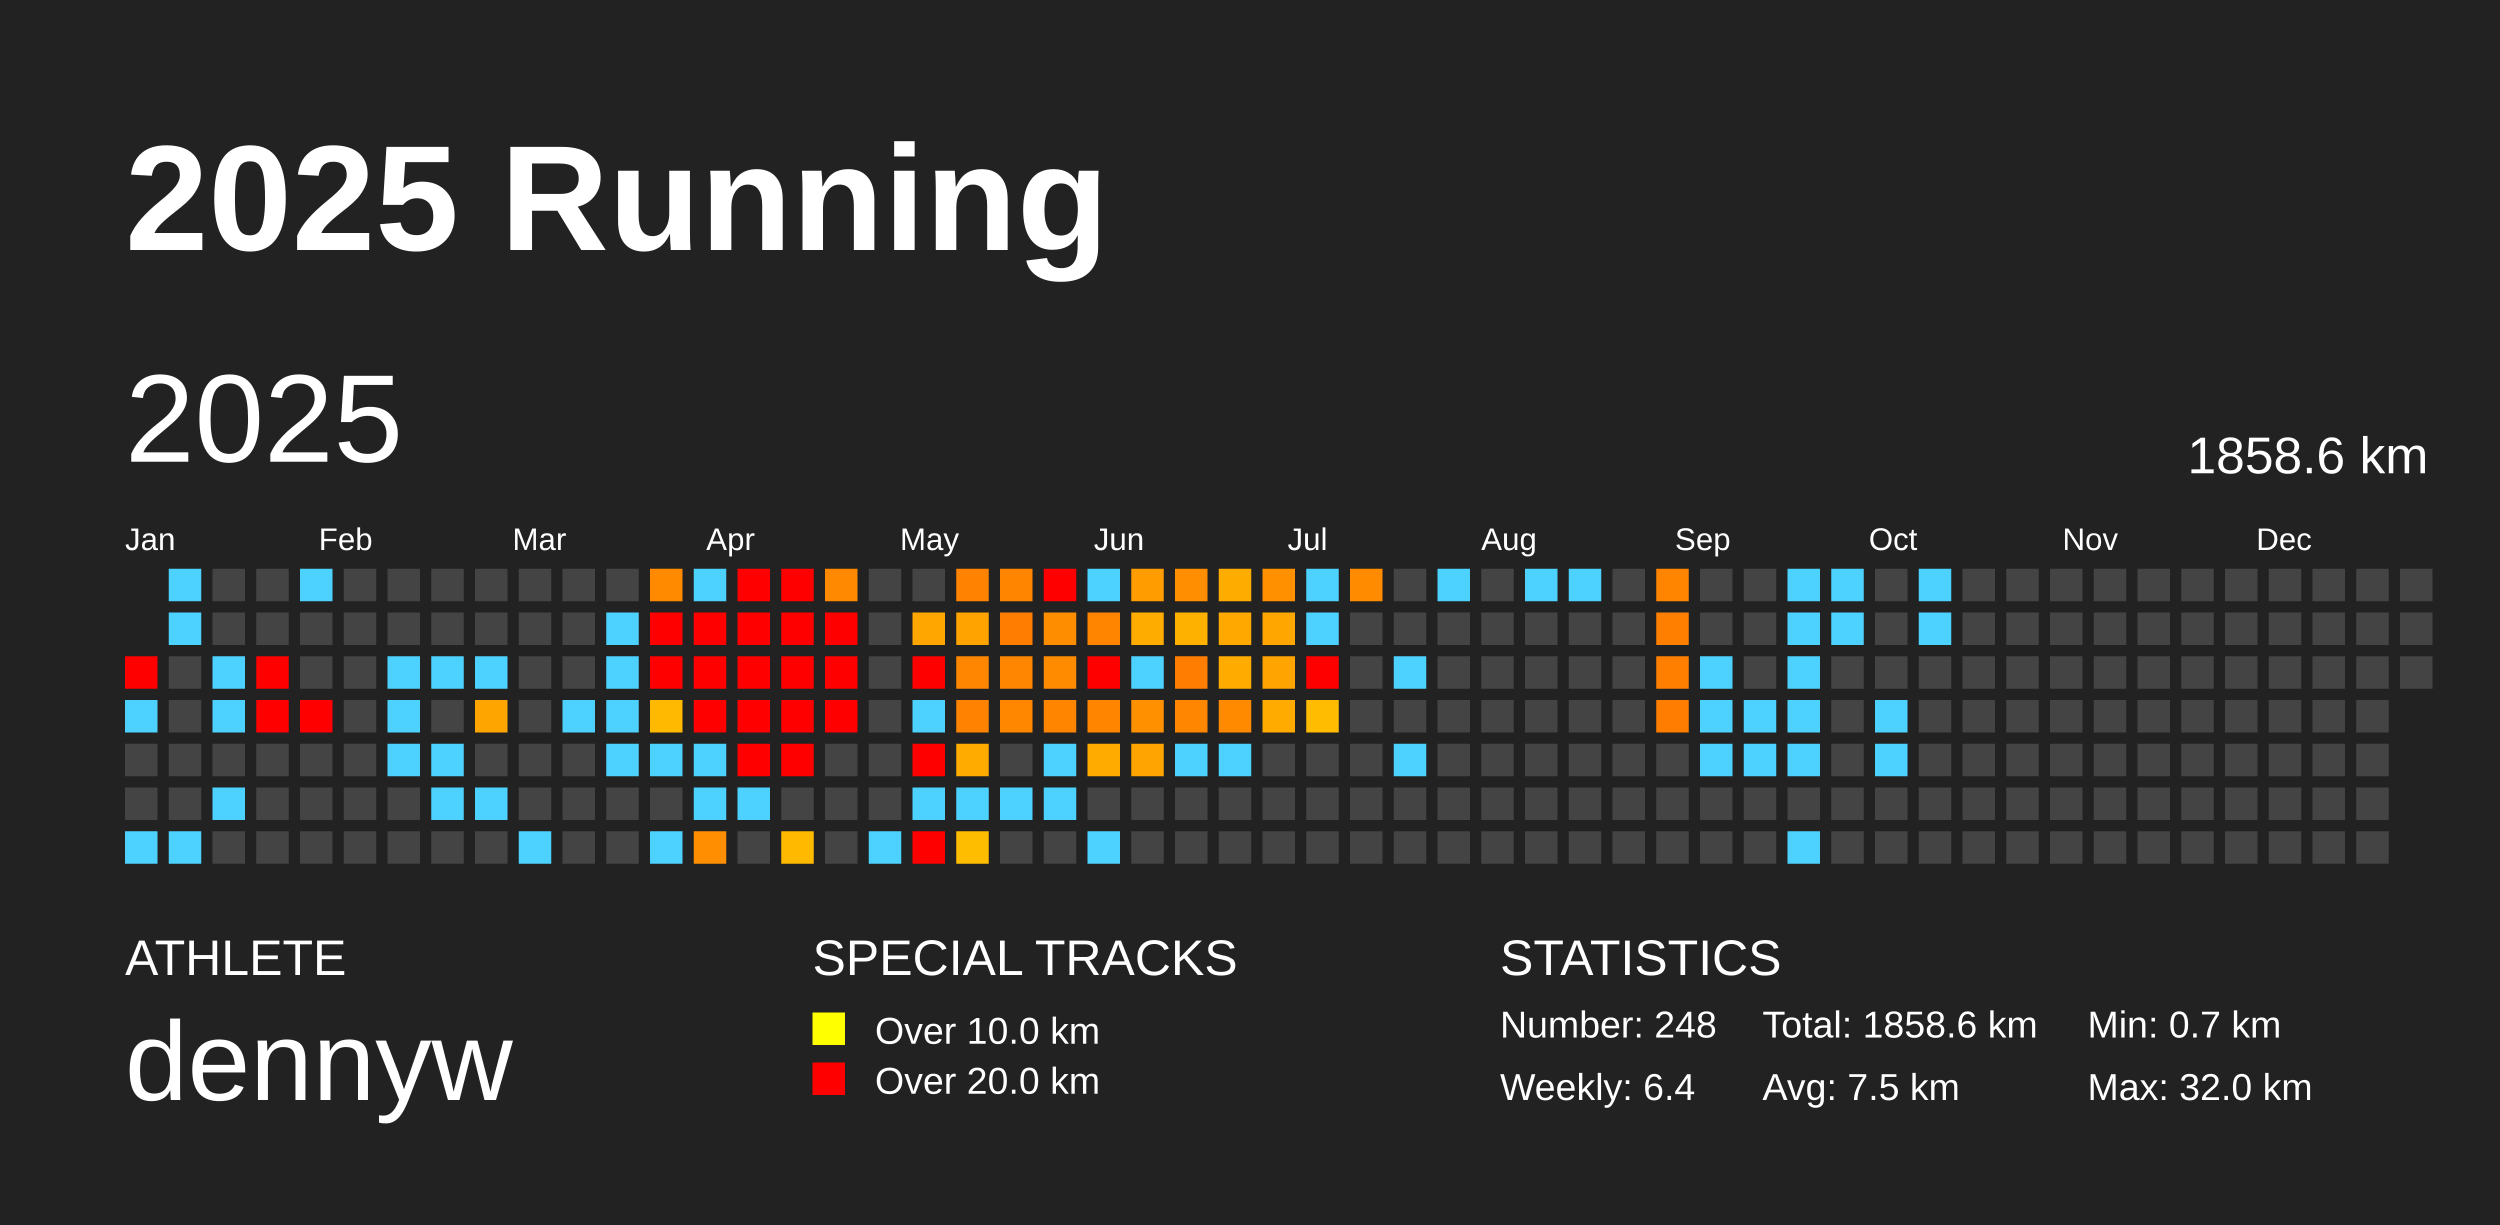
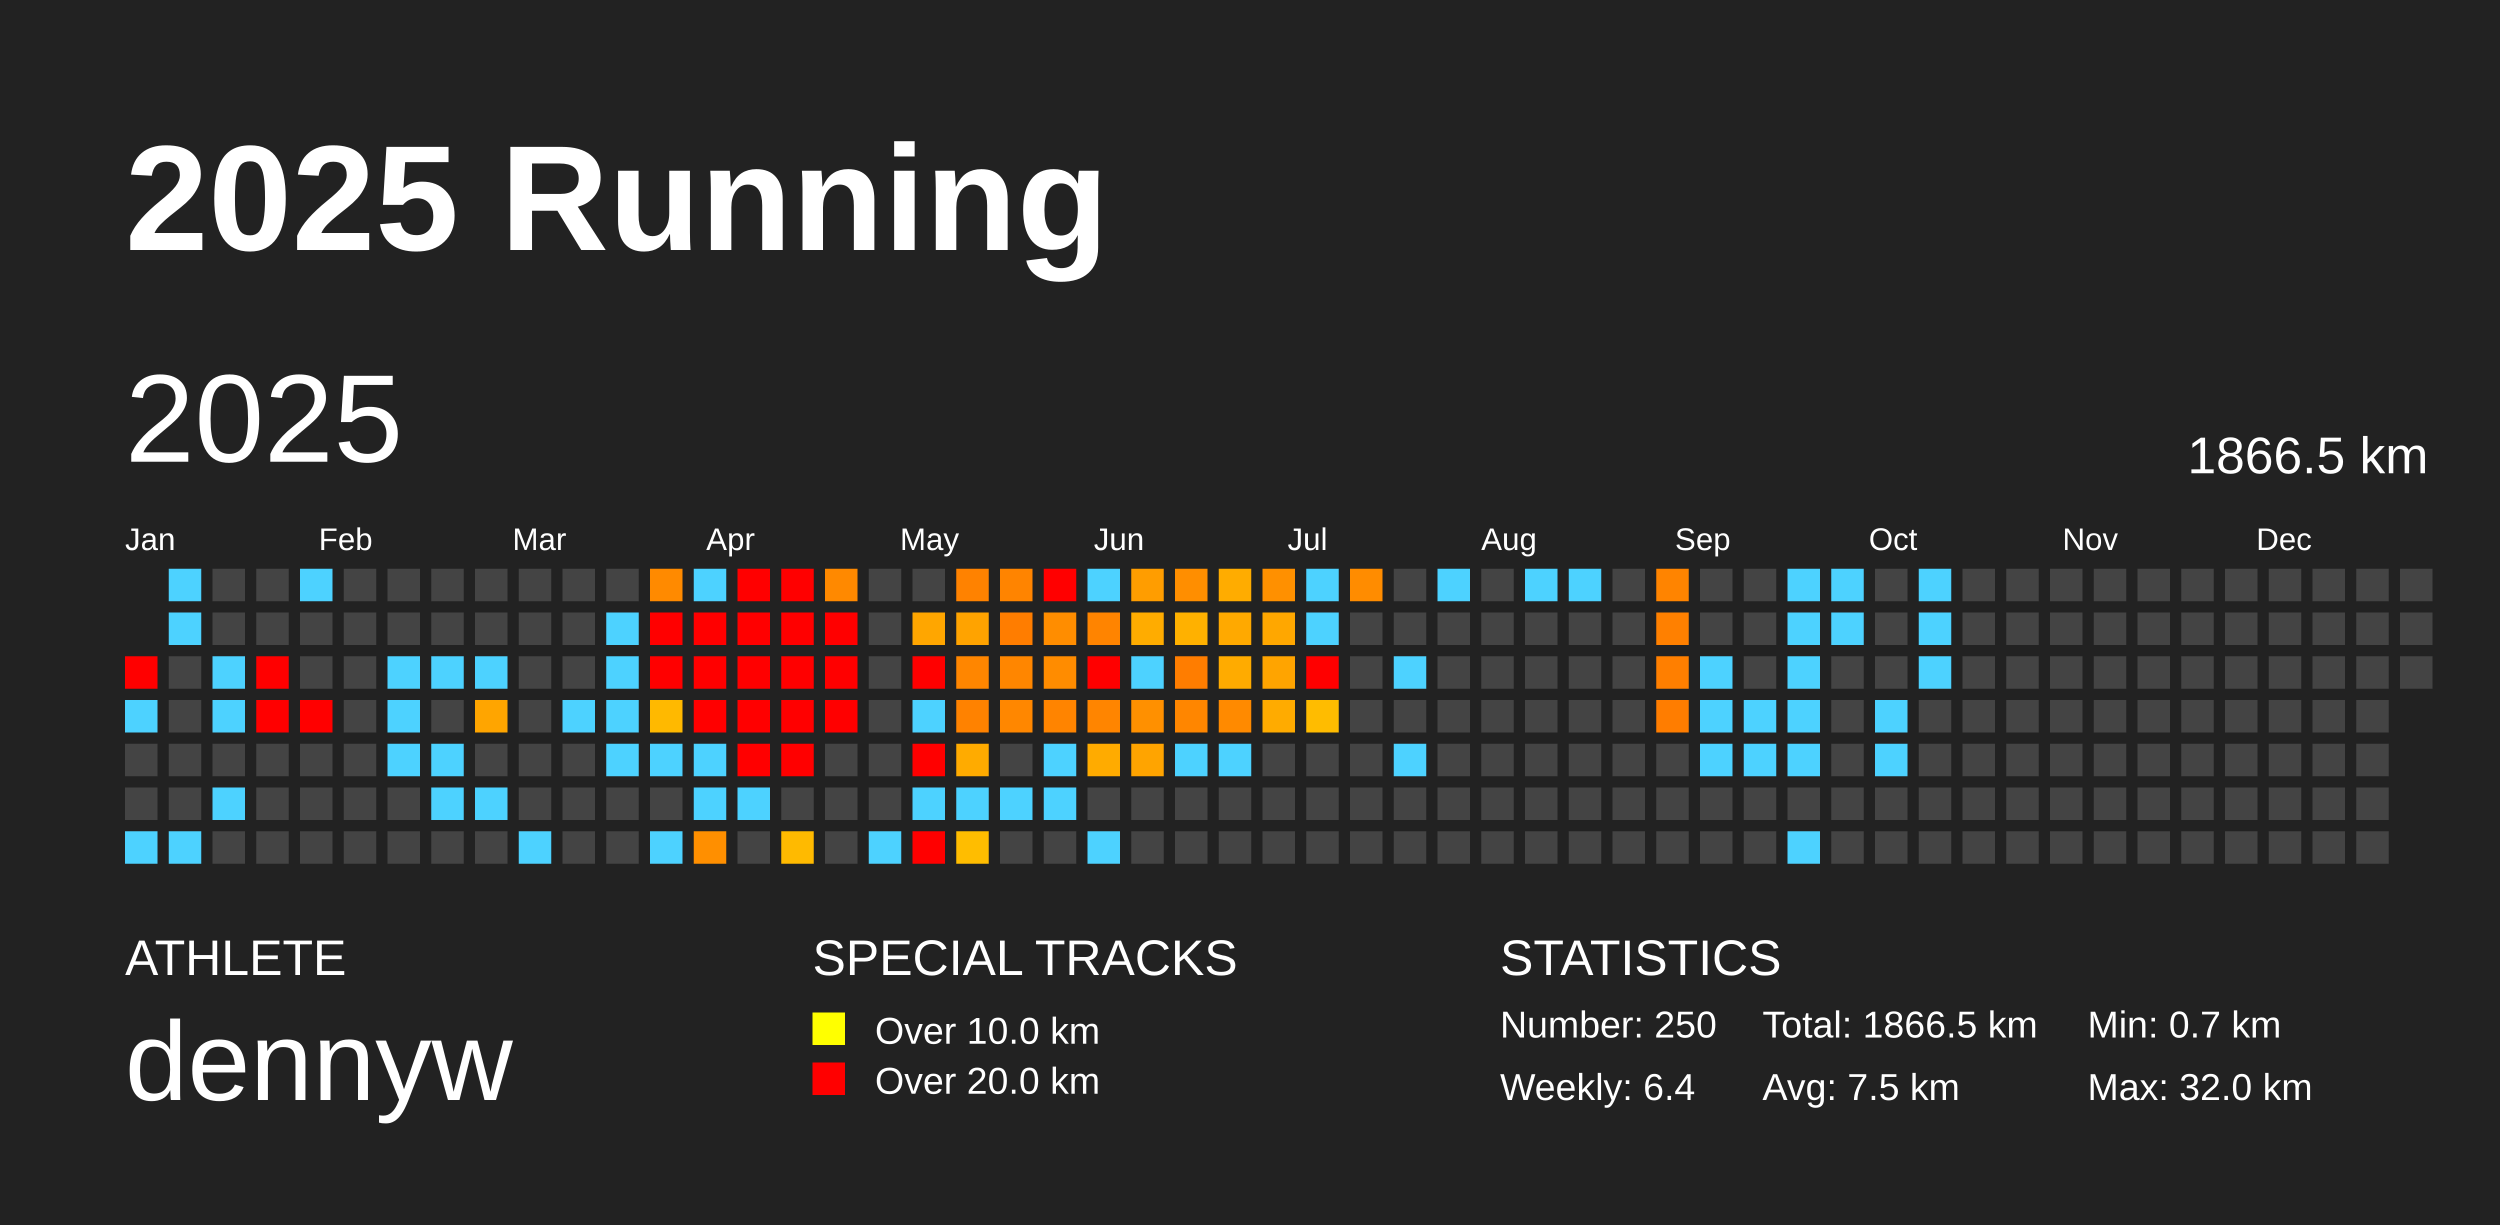
<svg xmlns="http://www.w3.org/2000/svg" baseProfile="full" height="98mm" version="1.1" viewBox="0,0,200,98" width="200mm">
  <defs />
  <rect fill="#222222" height="98" width="200" x="0" y="0" />
  <text fill="#FFFFFF" style="font-size:12px; font-family:Arial; font-weight:bold;" x="10" y="20">2025 Running</text>
  <text fill="#FFFFFF" style="font-size:4px; font-family:Arial" x="10" y="78">ATHLETE</text>
  <text fill="#FFFFFF" style="font-size:9px; font-family:Arial" x="10" y="88">dennyw</text>
  <text fill="#FFFFFF" style="font-size:4px; font-family:Arial" x="65" y="78">SPECIAL TRACKS</text>
  <rect fill="yellow" height="2.6" width="2.6" x="65" y="81" />
  <text fill="#FFFFFF" style="font-size:3px; font-family:Arial" x="70" y="83.5">Over 10.0 km</text>
  <rect fill="red" height="2.6" width="2.6" x="65" y="85" />
  <text fill="#FFFFFF" style="font-size:3px; font-family:Arial" x="70" y="87.5">Over 20.0 km</text>
  <text fill="#FFFFFF" style="font-size:4px; font-family:Arial" x="120" y="78">STATISTICS</text>
-   <text fill="#FFFFFF" style="font-size:3px; font-family:Arial" x="120" y="83">Number: 248</text>
+   <text fill="#FFFFFF" style="font-size:3px; font-family:Arial" x="120" y="83">Number: 250</text>
  <text fill="#FFFFFF" style="font-size:3px; font-family:Arial" x="120" y="88">Weekly: 6.4</text>
-   <text fill="#FFFFFF" style="font-size:3px; font-family:Arial" x="141" y="83">Total: 1858.6 km</text>
+   <text fill="#FFFFFF" style="font-size:3px; font-family:Arial" x="141" y="83">Total: 1866.5 km</text>
  <text fill="#FFFFFF" style="font-size:3px; font-family:Arial" x="141" y="88">Avg: 7.5 km</text>
  <text fill="#FFFFFF" style="font-size:3px; font-family:Arial" x="167" y="83">Min: 0.7 km</text>
  <text fill="#FFFFFF" style="font-size:3px; font-family:Arial" x="167" y="88">Max: 32.0 km</text>
  <text dominant-baseline="hanging" fill="#FFFFFF" style="font-size:10.0px; font-family:Arial;" x="10" y="30">2025</text>
-   <text dominant-baseline="hanging" fill="#FFFFFF" style="font-size:4.125px; font-family:Arial;" x="175" y="35">1858.6 km</text>
+   <text dominant-baseline="hanging" fill="#FFFFFF" style="font-size:4.125px; font-family:Arial;" x="175" y="35">1866.5 km</text>
  <text fill="#FFFFFF" style="font-size:2.5px; font-family:Arial" x="10.0" y="44">Jan</text>
  <text fill="#FFFFFF" style="font-size:2.5px; font-family:Arial" x="25.5" y="44">Feb</text>
  <text fill="#FFFFFF" style="font-size:2.5px; font-family:Arial" x="41.0" y="44">Mar</text>
  <text fill="#FFFFFF" style="font-size:2.5px; font-family:Arial" x="56.5" y="44">Apr</text>
  <text fill="#FFFFFF" style="font-size:2.5px; font-family:Arial" x="72.0" y="44">May</text>
  <text fill="#FFFFFF" style="font-size:2.5px; font-family:Arial" x="87.5" y="44">Jun</text>
  <text fill="#FFFFFF" style="font-size:2.5px; font-family:Arial" x="103.0" y="44">Jul</text>
  <text fill="#FFFFFF" style="font-size:2.5px; font-family:Arial" x="118.5" y="44">Aug</text>
  <text fill="#FFFFFF" style="font-size:2.5px; font-family:Arial" x="134.0" y="44">Sep</text>
  <text fill="#FFFFFF" style="font-size:2.5px; font-family:Arial" x="149.5" y="44">Oct</text>
  <text fill="#FFFFFF" style="font-size:2.5px; font-family:Arial" x="165.0" y="44">Nov</text>
  <text fill="#FFFFFF" style="font-size:2.5px; font-family:Arial" x="180.5" y="44">Dec</text>
  <rect fill="red" height="2.6" width="2.6" x="10.0" y="52.5" />
  <rect fill="#4dd2ff" height="2.6" width="2.6" x="10.0" y="56.0" />
  <rect fill="#444444" height="2.6" width="2.6" x="10.0" y="59.5" />
  <rect fill="#444444" height="2.6" width="2.6" x="10.0" y="63.0" />
  <rect fill="#4dd2ff" height="2.6" width="2.6" x="10.0" y="66.5" />
  <rect fill="#4dd2ff" height="2.6" width="2.6" x="13.5" y="45.5" />
  <rect fill="#4dd2ff" height="2.6" width="2.6" x="13.5" y="49.0" />
  <rect fill="#444444" height="2.6" width="2.6" x="13.5" y="52.5" />
  <rect fill="#444444" height="2.6" width="2.6" x="13.5" y="56.0" />
  <rect fill="#444444" height="2.6" width="2.6" x="13.5" y="59.5" />
  <rect fill="#444444" height="2.6" width="2.6" x="13.5" y="63.0" />
  <rect fill="#4dd2ff" height="2.6" width="2.6" x="13.5" y="66.5" />
  <rect fill="#444444" height="2.6" width="2.6" x="17.0" y="45.5" />
  <rect fill="#444444" height="2.6" width="2.6" x="17.0" y="49.0" />
  <rect fill="#4dd2ff" height="2.6" width="2.6" x="17.0" y="52.5" />
  <rect fill="#4dd2ff" height="2.6" width="2.6" x="17.0" y="56.0" />
  <rect fill="#444444" height="2.6" width="2.6" x="17.0" y="59.5" />
  <rect fill="#4dd2ff" height="2.6" width="2.6" x="17.0" y="63.0" />
  <rect fill="#444444" height="2.6" width="2.6" x="17.0" y="66.5" />
  <rect fill="#444444" height="2.6" width="2.6" x="20.5" y="45.5" />
  <rect fill="#444444" height="2.6" width="2.6" x="20.5" y="49.0" />
  <rect fill="red" height="2.6" width="2.6" x="20.5" y="52.5" />
  <rect fill="red" height="2.6" width="2.6" x="20.5" y="56.0" />
  <rect fill="#444444" height="2.6" width="2.6" x="20.5" y="59.5" />
  <rect fill="#444444" height="2.6" width="2.6" x="20.5" y="63.0" />
  <rect fill="#444444" height="2.6" width="2.6" x="20.5" y="66.5" />
  <rect fill="#4dd2ff" height="2.6" width="2.6" x="24.0" y="45.5" />
  <rect fill="#444444" height="2.6" width="2.6" x="24.0" y="49.0" />
  <rect fill="#444444" height="2.6" width="2.6" x="24.0" y="52.5" />
  <rect fill="red" height="2.6" width="2.6" x="24.0" y="56.0" />
  <rect fill="#444444" height="2.6" width="2.6" x="24.0" y="59.5" />
  <rect fill="#444444" height="2.6" width="2.6" x="24.0" y="63.0" />
  <rect fill="#444444" height="2.6" width="2.6" x="24.0" y="66.5" />
  <rect fill="#444444" height="2.6" width="2.6" x="27.5" y="45.5" />
  <rect fill="#444444" height="2.6" width="2.6" x="27.5" y="49.0" />
  <rect fill="#444444" height="2.6" width="2.6" x="27.5" y="52.5" />
  <rect fill="#444444" height="2.6" width="2.6" x="27.5" y="56.0" />
  <rect fill="#444444" height="2.6" width="2.6" x="27.5" y="59.5" />
  <rect fill="#444444" height="2.6" width="2.6" x="27.5" y="63.0" />
  <rect fill="#444444" height="2.6" width="2.6" x="27.5" y="66.5" />
  <rect fill="#444444" height="2.6" width="2.6" x="31.0" y="45.5" />
  <rect fill="#444444" height="2.6" width="2.6" x="31.0" y="49.0" />
  <rect fill="#4dd2ff" height="2.6" width="2.6" x="31.0" y="52.5" />
  <rect fill="#4dd2ff" height="2.6" width="2.6" x="31.0" y="56.0" />
  <rect fill="#4dd2ff" height="2.6" width="2.6" x="31.0" y="59.5" />
  <rect fill="#444444" height="2.6" width="2.6" x="31.0" y="63.0" />
  <rect fill="#444444" height="2.6" width="2.6" x="31.0" y="66.5" />
  <rect fill="#444444" height="2.6" width="2.6" x="34.5" y="45.5" />
  <rect fill="#444444" height="2.6" width="2.6" x="34.5" y="49.0" />
  <rect fill="#4dd2ff" height="2.6" width="2.6" x="34.5" y="52.5" />
  <rect fill="#444444" height="2.6" width="2.6" x="34.5" y="56.0" />
  <rect fill="#4dd2ff" height="2.6" width="2.6" x="34.5" y="59.5" />
  <rect fill="#4dd2ff" height="2.6" width="2.6" x="34.5" y="63.0" />
  <rect fill="#444444" height="2.6" width="2.6" x="34.5" y="66.5" />
  <rect fill="#444444" height="2.6" width="2.6" x="38.0" y="45.5" />
  <rect fill="#444444" height="2.6" width="2.6" x="38.0" y="49.0" />
  <rect fill="#4dd2ff" height="2.6" width="2.6" x="38.0" y="52.5" />
  <rect fill="#ffa500" height="2.6" width="2.6" x="38.0" y="56.0" />
  <rect fill="#444444" height="2.6" width="2.6" x="38.0" y="59.5" />
  <rect fill="#4dd2ff" height="2.6" width="2.6" x="38.0" y="63.0" />
  <rect fill="#444444" height="2.6" width="2.6" x="38.0" y="66.5" />
  <rect fill="#444444" height="2.6" width="2.6" x="41.5" y="45.5" />
  <rect fill="#444444" height="2.6" width="2.6" x="41.5" y="49.0" />
  <rect fill="#444444" height="2.6" width="2.6" x="41.5" y="52.5" />
  <rect fill="#444444" height="2.6" width="2.6" x="41.5" y="56.0" />
  <rect fill="#444444" height="2.6" width="2.6" x="41.5" y="59.5" />
  <rect fill="#444444" height="2.6" width="2.6" x="41.5" y="63.0" />
  <rect fill="#4dd2ff" height="2.6" width="2.6" x="41.5" y="66.5" />
  <rect fill="#444444" height="2.6" width="2.6" x="45.0" y="45.5" />
  <rect fill="#444444" height="2.6" width="2.6" x="45.0" y="49.0" />
  <rect fill="#444444" height="2.6" width="2.6" x="45.0" y="52.5" />
  <rect fill="#4dd2ff" height="2.6" width="2.6" x="45.0" y="56.0" />
  <rect fill="#444444" height="2.6" width="2.6" x="45.0" y="59.5" />
  <rect fill="#444444" height="2.6" width="2.6" x="45.0" y="63.0" />
  <rect fill="#444444" height="2.6" width="2.6" x="45.0" y="66.5" />
  <rect fill="#444444" height="2.6" width="2.6" x="48.5" y="45.5" />
  <rect fill="#4dd2ff" height="2.6" width="2.6" x="48.5" y="49.0" />
  <rect fill="#4dd2ff" height="2.6" width="2.6" x="48.5" y="52.5" />
  <rect fill="#4dd2ff" height="2.6" width="2.6" x="48.5" y="56.0" />
  <rect fill="#4dd2ff" height="2.6" width="2.6" x="48.5" y="59.5" />
  <rect fill="#444444" height="2.6" width="2.6" x="48.5" y="63.0" />
  <rect fill="#444444" height="2.6" width="2.6" x="48.5" y="66.5" />
  <rect fill="#ff8a00" height="2.6" width="2.6" x="52.0" y="45.5" />
  <rect fill="red" height="2.6" width="2.6" x="52.0" y="49.0" />
  <rect fill="red" height="2.6" width="2.6" x="52.0" y="52.5" />
  <rect fill="#ffb900" height="2.6" width="2.6" x="52.0" y="56.0" />
  <rect fill="#4dd2ff" height="2.6" width="2.6" x="52.0" y="59.5" />
  <rect fill="#444444" height="2.6" width="2.6" x="52.0" y="63.0" />
  <rect fill="#4dd2ff" height="2.6" width="2.6" x="52.0" y="66.5" />
  <rect fill="#4dd2ff" height="2.6" width="2.6" x="55.5" y="45.5" />
  <rect fill="red" height="2.6" width="2.6" x="55.5" y="49.0" />
  <rect fill="red" height="2.6" width="2.6" x="55.5" y="52.5" />
  <rect fill="red" height="2.6" width="2.6" x="55.5" y="56.0" />
  <rect fill="#4dd2ff" height="2.6" width="2.6" x="55.5" y="59.5" />
  <rect fill="#4dd2ff" height="2.6" width="2.6" x="55.5" y="63.0" />
  <rect fill="#ff8f00" height="2.6" width="2.6" x="55.5" y="66.5" />
  <rect fill="red" height="2.6" width="2.6" x="59.0" y="45.5" />
  <rect fill="red" height="2.6" width="2.6" x="59.0" y="49.0" />
  <rect fill="red" height="2.6" width="2.6" x="59.0" y="52.5" />
  <rect fill="red" height="2.6" width="2.6" x="59.0" y="56.0" />
  <rect fill="red" height="2.6" width="2.6" x="59.0" y="59.5" />
  <rect fill="#4dd2ff" height="2.6" width="2.6" x="59.0" y="63.0" />
  <rect fill="#444444" height="2.6" width="2.6" x="59.0" y="66.5" />
  <rect fill="red" height="2.6" width="2.6" x="62.5" y="45.5" />
  <rect fill="red" height="2.6" width="2.6" x="62.5" y="49.0" />
  <rect fill="red" height="2.6" width="2.6" x="62.5" y="52.5" />
  <rect fill="red" height="2.6" width="2.6" x="62.5" y="56.0" />
  <rect fill="red" height="2.6" width="2.6" x="62.5" y="59.5" />
  <rect fill="#444444" height="2.6" width="2.6" x="62.5" y="63.0" />
  <rect fill="#ffba00" height="2.6" width="2.6" x="62.5" y="66.5" />
  <rect fill="#ff8900" height="2.6" width="2.6" x="66.0" y="45.5" />
  <rect fill="red" height="2.6" width="2.6" x="66.0" y="49.0" />
  <rect fill="red" height="2.6" width="2.6" x="66.0" y="52.5" />
  <rect fill="red" height="2.6" width="2.6" x="66.0" y="56.0" />
  <rect fill="#444444" height="2.6" width="2.6" x="66.0" y="59.5" />
  <rect fill="#444444" height="2.6" width="2.6" x="66.0" y="63.0" />
  <rect fill="#444444" height="2.6" width="2.6" x="66.0" y="66.5" />
  <rect fill="#444444" height="2.6" width="2.6" x="69.5" y="45.5" />
  <rect fill="#444444" height="2.6" width="2.6" x="69.5" y="49.0" />
  <rect fill="#444444" height="2.6" width="2.6" x="69.5" y="52.5" />
  <rect fill="#444444" height="2.6" width="2.6" x="69.5" y="56.0" />
  <rect fill="#444444" height="2.6" width="2.6" x="69.5" y="59.5" />
  <rect fill="#444444" height="2.6" width="2.6" x="69.5" y="63.0" />
  <rect fill="#4dd2ff" height="2.6" width="2.6" x="69.5" y="66.5" />
  <rect fill="#444444" height="2.6" width="2.6" x="73.0" y="45.5" />
  <rect fill="#ffa600" height="2.6" width="2.6" x="73.0" y="49.0" />
  <rect fill="red" height="2.6" width="2.6" x="73.0" y="52.5" />
  <rect fill="#4dd2ff" height="2.6" width="2.6" x="73.0" y="56.0" />
  <rect fill="red" height="2.6" width="2.6" x="73.0" y="59.5" />
  <rect fill="#4dd2ff" height="2.6" width="2.6" x="73.0" y="63.0" />
  <rect fill="red" height="2.6" width="2.6" x="73.0" y="66.5" />
  <rect fill="#ff8200" height="2.6" width="2.6" x="76.5" y="45.5" />
  <rect fill="#ffa300" height="2.6" width="2.6" x="76.5" y="49.0" />
  <rect fill="#ff8600" height="2.6" width="2.6" x="76.5" y="52.5" />
  <rect fill="#ff8200" height="2.6" width="2.6" x="76.5" y="56.0" />
  <rect fill="#ffab00" height="2.6" width="2.6" x="76.5" y="59.5" />
  <rect fill="#4dd2ff" height="2.6" width="2.6" x="76.5" y="63.0" />
  <rect fill="#ffbd00" height="2.6" width="2.6" x="76.5" y="66.5" />
  <rect fill="#ff8400" height="2.6" width="2.6" x="80.0" y="45.5" />
  <rect fill="#ff7d00" height="2.6" width="2.6" x="80.0" y="49.0" />
  <rect fill="#ff8600" height="2.6" width="2.6" x="80.0" y="52.5" />
  <rect fill="#ff8700" height="2.6" width="2.6" x="80.0" y="56.0" />
  <rect fill="#444444" height="2.6" width="2.6" x="80.0" y="59.5" />
  <rect fill="#4dd2ff" height="2.6" width="2.6" x="80.0" y="63.0" />
  <rect fill="#444444" height="2.6" width="2.6" x="80.0" y="66.5" />
  <rect fill="red" height="2.6" width="2.6" x="83.5" y="45.5" />
  <rect fill="#ff8d00" height="2.6" width="2.6" x="83.5" y="49.0" />
  <rect fill="#ff8c00" height="2.6" width="2.6" x="83.5" y="52.5" />
  <rect fill="#ff8400" height="2.6" width="2.6" x="83.5" y="56.0" />
  <rect fill="#4dd2ff" height="2.6" width="2.6" x="83.5" y="59.5" />
  <rect fill="#4dd2ff" height="2.6" width="2.6" x="83.5" y="63.0" />
  <rect fill="#444444" height="2.6" width="2.6" x="83.5" y="66.5" />
  <rect fill="#4dd2ff" height="2.6" width="2.6" x="87.0" y="45.5" />
  <rect fill="#ff8400" height="2.6" width="2.6" x="87.0" y="49.0" />
  <rect fill="red" height="2.6" width="2.6" x="87.0" y="52.5" />
  <rect fill="#ff8500" height="2.6" width="2.6" x="87.0" y="56.0" />
  <rect fill="#ffab00" height="2.6" width="2.6" x="87.0" y="59.5" />
  <rect fill="#444444" height="2.6" width="2.6" x="87.0" y="63.0" />
  <rect fill="#4dd2ff" height="2.6" width="2.6" x="87.0" y="66.5" />
  <rect fill="#ff9d00" height="2.6" width="2.6" x="90.5" y="45.5" />
  <rect fill="#ffac00" height="2.6" width="2.6" x="90.5" y="49.0" />
  <rect fill="#4dd2ff" height="2.6" width="2.6" x="90.5" y="52.5" />
  <rect fill="#ff9000" height="2.6" width="2.6" x="90.5" y="56.0" />
  <rect fill="#ffa400" height="2.6" width="2.6" x="90.5" y="59.5" />
  <rect fill="#444444" height="2.6" width="2.6" x="90.5" y="63.0" />
  <rect fill="#444444" height="2.6" width="2.6" x="90.5" y="66.5" />
  <rect fill="#ff8e00" height="2.6" width="2.6" x="94.0" y="45.5" />
  <rect fill="#ffb100" height="2.6" width="2.6" x="94.0" y="49.0" />
  <rect fill="#ff7d00" height="2.6" width="2.6" x="94.0" y="52.5" />
  <rect fill="#ff8600" height="2.6" width="2.6" x="94.0" y="56.0" />
  <rect fill="#4dd2ff" height="2.6" width="2.6" x="94.0" y="59.5" />
  <rect fill="#444444" height="2.6" width="2.6" x="94.0" y="63.0" />
  <rect fill="#444444" height="2.6" width="2.6" x="94.0" y="66.5" />
  <rect fill="#ffac00" height="2.6" width="2.6" x="97.5" y="45.5" />
  <rect fill="#ffa900" height="2.6" width="2.6" x="97.5" y="49.0" />
  <rect fill="#ffab00" height="2.6" width="2.6" x="97.5" y="52.5" />
  <rect fill="#ff8a00" height="2.6" width="2.6" x="97.5" y="56.0" />
  <rect fill="#4dd2ff" height="2.6" width="2.6" x="97.5" y="59.5" />
  <rect fill="#444444" height="2.6" width="2.6" x="97.5" y="63.0" />
  <rect fill="#444444" height="2.6" width="2.6" x="97.5" y="66.5" />
  <rect fill="#ff9000" height="2.6" width="2.6" x="101.0" y="45.5" />
  <rect fill="#ffa700" height="2.6" width="2.6" x="101.0" y="49.0" />
  <rect fill="#ffa400" height="2.6" width="2.6" x="101.0" y="52.5" />
  <rect fill="#ffab00" height="2.6" width="2.6" x="101.0" y="56.0" />
  <rect fill="#444444" height="2.6" width="2.6" x="101.0" y="59.5" />
  <rect fill="#444444" height="2.6" width="2.6" x="101.0" y="63.0" />
  <rect fill="#444444" height="2.6" width="2.6" x="101.0" y="66.5" />
  <rect fill="#4dd2ff" height="2.6" width="2.6" x="104.5" y="45.5" />
  <rect fill="#4dd2ff" height="2.6" width="2.6" x="104.5" y="49.0" />
  <rect fill="red" height="2.6" width="2.6" x="104.5" y="52.5" />
  <rect fill="#ffbc00" height="2.6" width="2.6" x="104.5" y="56.0" />
  <rect fill="#444444" height="2.6" width="2.6" x="104.5" y="59.5" />
  <rect fill="#444444" height="2.6" width="2.6" x="104.5" y="63.0" />
  <rect fill="#444444" height="2.6" width="2.6" x="104.5" y="66.5" />
  <rect fill="#ff8c00" height="2.6" width="2.6" x="108.0" y="45.5" />
  <rect fill="#444444" height="2.6" width="2.6" x="108.0" y="49.0" />
  <rect fill="#444444" height="2.6" width="2.6" x="108.0" y="52.5" />
  <rect fill="#444444" height="2.6" width="2.6" x="108.0" y="56.0" />
  <rect fill="#444444" height="2.6" width="2.6" x="108.0" y="59.5" />
  <rect fill="#444444" height="2.6" width="2.6" x="108.0" y="63.0" />
  <rect fill="#444444" height="2.6" width="2.6" x="108.0" y="66.5" />
  <rect fill="#444444" height="2.6" width="2.6" x="111.5" y="45.5" />
  <rect fill="#444444" height="2.6" width="2.6" x="111.5" y="49.0" />
  <rect fill="#4dd2ff" height="2.6" width="2.6" x="111.5" y="52.5" />
  <rect fill="#444444" height="2.6" width="2.6" x="111.5" y="56.0" />
  <rect fill="#4dd2ff" height="2.6" width="2.6" x="111.5" y="59.5" />
  <rect fill="#444444" height="2.6" width="2.6" x="111.5" y="63.0" />
  <rect fill="#444444" height="2.6" width="2.6" x="111.5" y="66.5" />
  <rect fill="#4dd2ff" height="2.6" width="2.6" x="115.0" y="45.5" />
  <rect fill="#444444" height="2.6" width="2.6" x="115.0" y="49.0" />
  <rect fill="#444444" height="2.6" width="2.6" x="115.0" y="52.5" />
  <rect fill="#444444" height="2.6" width="2.6" x="115.0" y="56.0" />
  <rect fill="#444444" height="2.6" width="2.6" x="115.0" y="59.5" />
  <rect fill="#444444" height="2.6" width="2.6" x="115.0" y="63.0" />
  <rect fill="#444444" height="2.6" width="2.6" x="115.0" y="66.5" />
  <rect fill="#444444" height="2.6" width="2.6" x="118.5" y="45.5" />
  <rect fill="#444444" height="2.6" width="2.6" x="118.5" y="49.0" />
  <rect fill="#444444" height="2.6" width="2.6" x="118.5" y="52.5" />
  <rect fill="#444444" height="2.6" width="2.6" x="118.5" y="56.0" />
  <rect fill="#444444" height="2.6" width="2.6" x="118.5" y="59.5" />
  <rect fill="#444444" height="2.6" width="2.6" x="118.5" y="63.0" />
  <rect fill="#444444" height="2.6" width="2.6" x="118.5" y="66.5" />
  <rect fill="#4dd2ff" height="2.6" width="2.6" x="122.0" y="45.5" />
  <rect fill="#444444" height="2.6" width="2.6" x="122.0" y="49.0" />
  <rect fill="#444444" height="2.6" width="2.6" x="122.0" y="52.5" />
  <rect fill="#444444" height="2.6" width="2.6" x="122.0" y="56.0" />
  <rect fill="#444444" height="2.6" width="2.6" x="122.0" y="59.5" />
  <rect fill="#444444" height="2.6" width="2.6" x="122.0" y="63.0" />
  <rect fill="#444444" height="2.6" width="2.6" x="122.0" y="66.5" />
  <rect fill="#4dd2ff" height="2.6" width="2.6" x="125.5" y="45.5" />
  <rect fill="#444444" height="2.6" width="2.6" x="125.5" y="49.0" />
  <rect fill="#444444" height="2.6" width="2.6" x="125.5" y="52.5" />
  <rect fill="#444444" height="2.6" width="2.6" x="125.5" y="56.0" />
  <rect fill="#444444" height="2.6" width="2.6" x="125.5" y="59.5" />
  <rect fill="#444444" height="2.6" width="2.6" x="125.5" y="63.0" />
  <rect fill="#444444" height="2.6" width="2.6" x="125.5" y="66.5" />
  <rect fill="#444444" height="2.6" width="2.6" x="129.0" y="45.5" />
  <rect fill="#444444" height="2.6" width="2.6" x="129.0" y="49.0" />
  <rect fill="#444444" height="2.6" width="2.6" x="129.0" y="52.5" />
  <rect fill="#444444" height="2.6" width="2.6" x="129.0" y="56.0" />
  <rect fill="#444444" height="2.6" width="2.6" x="129.0" y="59.5" />
  <rect fill="#444444" height="2.6" width="2.6" x="129.0" y="63.0" />
  <rect fill="#444444" height="2.6" width="2.6" x="129.0" y="66.5" />
  <rect fill="#ff8400" height="2.6" width="2.6" x="132.5" y="45.5" />
  <rect fill="#ff8000" height="2.6" width="2.6" x="132.5" y="49.0" />
  <rect fill="#ff7f00" height="2.6" width="2.6" x="132.5" y="52.5" />
  <rect fill="#ff7d00" height="2.6" width="2.6" x="132.5" y="56.0" />
  <rect fill="#444444" height="2.6" width="2.6" x="132.5" y="59.5" />
  <rect fill="#444444" height="2.6" width="2.6" x="132.5" y="63.0" />
  <rect fill="#444444" height="2.6" width="2.6" x="132.5" y="66.5" />
  <rect fill="#444444" height="2.6" width="2.6" x="136.0" y="45.5" />
  <rect fill="#444444" height="2.6" width="2.6" x="136.0" y="49.0" />
  <rect fill="#4dd2ff" height="2.6" width="2.6" x="136.0" y="52.5" />
  <rect fill="#4dd2ff" height="2.6" width="2.6" x="136.0" y="56.0" />
  <rect fill="#4dd2ff" height="2.6" width="2.6" x="136.0" y="59.5" />
  <rect fill="#444444" height="2.6" width="2.6" x="136.0" y="63.0" />
  <rect fill="#444444" height="2.6" width="2.6" x="136.0" y="66.5" />
  <rect fill="#444444" height="2.6" width="2.6" x="139.5" y="45.5" />
  <rect fill="#444444" height="2.6" width="2.6" x="139.5" y="49.0" />
  <rect fill="#444444" height="2.6" width="2.6" x="139.5" y="52.5" />
  <rect fill="#4dd2ff" height="2.6" width="2.6" x="139.5" y="56.0" />
  <rect fill="#4dd2ff" height="2.6" width="2.6" x="139.5" y="59.5" />
  <rect fill="#444444" height="2.6" width="2.6" x="139.5" y="63.0" />
  <rect fill="#444444" height="2.6" width="2.6" x="139.5" y="66.5" />
  <rect fill="#4dd2ff" height="2.6" width="2.6" x="143.0" y="45.5" />
  <rect fill="#4dd2ff" height="2.6" width="2.6" x="143.0" y="49.0" />
  <rect fill="#4dd2ff" height="2.6" width="2.6" x="143.0" y="52.5" />
  <rect fill="#4dd2ff" height="2.6" width="2.6" x="143.0" y="56.0" />
  <rect fill="#4dd2ff" height="2.6" width="2.6" x="143.0" y="59.5" />
  <rect fill="#444444" height="2.6" width="2.6" x="143.0" y="63.0" />
  <rect fill="#4dd2ff" height="2.6" width="2.6" x="143.0" y="66.5" />
  <rect fill="#4dd2ff" height="2.6" width="2.6" x="146.5" y="45.5" />
  <rect fill="#4dd2ff" height="2.6" width="2.6" x="146.5" y="49.0" />
  <rect fill="#444444" height="2.6" width="2.6" x="146.5" y="52.5" />
  <rect fill="#444444" height="2.6" width="2.6" x="146.5" y="56.0" />
  <rect fill="#444444" height="2.6" width="2.6" x="146.5" y="59.5" />
  <rect fill="#444444" height="2.6" width="2.6" x="146.5" y="63.0" />
  <rect fill="#444444" height="2.6" width="2.6" x="146.5" y="66.5" />
  <rect fill="#444444" height="2.6" width="2.6" x="150.0" y="45.5" />
  <rect fill="#444444" height="2.6" width="2.6" x="150.0" y="49.0" />
  <rect fill="#444444" height="2.6" width="2.6" x="150.0" y="52.5" />
  <rect fill="#4dd2ff" height="2.6" width="2.6" x="150.0" y="56.0" />
  <rect fill="#4dd2ff" height="2.6" width="2.6" x="150.0" y="59.5" />
  <rect fill="#444444" height="2.6" width="2.6" x="150.0" y="63.0" />
  <rect fill="#444444" height="2.6" width="2.6" x="150.0" y="66.5" />
  <rect fill="#4dd2ff" height="2.6" width="2.6" x="153.5" y="45.5" />
  <rect fill="#4dd2ff" height="2.6" width="2.6" x="153.5" y="49.0" />
-   <rect fill="#444444" height="2.6" width="2.6" x="153.5" y="52.5" />
+   <rect fill="#4dd2ff" height="2.6" width="2.6" x="153.5" y="52.5" />
  <rect fill="#444444" height="2.6" width="2.6" x="153.5" y="56.0" />
  <rect fill="#444444" height="2.6" width="2.6" x="153.5" y="59.5" />
  <rect fill="#444444" height="2.6" width="2.6" x="153.5" y="63.0" />
  <rect fill="#444444" height="2.6" width="2.6" x="153.5" y="66.5" />
  <rect fill="#444444" height="2.6" width="2.6" x="157.0" y="45.5" />
  <rect fill="#444444" height="2.6" width="2.6" x="157.0" y="49.0" />
  <rect fill="#444444" height="2.6" width="2.6" x="157.0" y="52.5" />
  <rect fill="#444444" height="2.6" width="2.6" x="157.0" y="56.0" />
  <rect fill="#444444" height="2.6" width="2.6" x="157.0" y="59.5" />
  <rect fill="#444444" height="2.6" width="2.6" x="157.0" y="63.0" />
  <rect fill="#444444" height="2.6" width="2.6" x="157.0" y="66.5" />
  <rect fill="#444444" height="2.6" width="2.6" x="160.5" y="45.5" />
  <rect fill="#444444" height="2.6" width="2.6" x="160.5" y="49.0" />
  <rect fill="#444444" height="2.6" width="2.6" x="160.5" y="52.5" />
  <rect fill="#444444" height="2.6" width="2.6" x="160.5" y="56.0" />
  <rect fill="#444444" height="2.6" width="2.6" x="160.5" y="59.5" />
  <rect fill="#444444" height="2.6" width="2.6" x="160.5" y="63.0" />
  <rect fill="#444444" height="2.6" width="2.6" x="160.5" y="66.5" />
  <rect fill="#444444" height="2.6" width="2.6" x="164.0" y="45.5" />
  <rect fill="#444444" height="2.6" width="2.6" x="164.0" y="49.0" />
  <rect fill="#444444" height="2.6" width="2.6" x="164.0" y="52.5" />
  <rect fill="#444444" height="2.6" width="2.6" x="164.0" y="56.0" />
  <rect fill="#444444" height="2.6" width="2.6" x="164.0" y="59.5" />
  <rect fill="#444444" height="2.6" width="2.6" x="164.0" y="63.0" />
  <rect fill="#444444" height="2.6" width="2.6" x="164.0" y="66.5" />
  <rect fill="#444444" height="2.6" width="2.6" x="167.5" y="45.5" />
  <rect fill="#444444" height="2.6" width="2.6" x="167.5" y="49.0" />
  <rect fill="#444444" height="2.6" width="2.6" x="167.5" y="52.5" />
  <rect fill="#444444" height="2.6" width="2.6" x="167.5" y="56.0" />
  <rect fill="#444444" height="2.6" width="2.6" x="167.5" y="59.5" />
  <rect fill="#444444" height="2.6" width="2.6" x="167.5" y="63.0" />
  <rect fill="#444444" height="2.6" width="2.6" x="167.5" y="66.5" />
  <rect fill="#444444" height="2.6" width="2.6" x="171.0" y="45.5" />
  <rect fill="#444444" height="2.6" width="2.6" x="171.0" y="49.0" />
  <rect fill="#444444" height="2.6" width="2.6" x="171.0" y="52.5" />
  <rect fill="#444444" height="2.6" width="2.6" x="171.0" y="56.0" />
  <rect fill="#444444" height="2.6" width="2.6" x="171.0" y="59.5" />
  <rect fill="#444444" height="2.6" width="2.6" x="171.0" y="63.0" />
  <rect fill="#444444" height="2.6" width="2.6" x="171.0" y="66.5" />
  <rect fill="#444444" height="2.6" width="2.6" x="174.5" y="45.5" />
  <rect fill="#444444" height="2.6" width="2.6" x="174.5" y="49.0" />
  <rect fill="#444444" height="2.6" width="2.6" x="174.5" y="52.5" />
  <rect fill="#444444" height="2.6" width="2.6" x="174.5" y="56.0" />
  <rect fill="#444444" height="2.6" width="2.6" x="174.5" y="59.5" />
  <rect fill="#444444" height="2.6" width="2.6" x="174.5" y="63.0" />
  <rect fill="#444444" height="2.6" width="2.6" x="174.5" y="66.5" />
  <rect fill="#444444" height="2.6" width="2.6" x="178.0" y="45.5" />
  <rect fill="#444444" height="2.6" width="2.6" x="178.0" y="49.0" />
  <rect fill="#444444" height="2.6" width="2.6" x="178.0" y="52.5" />
  <rect fill="#444444" height="2.6" width="2.6" x="178.0" y="56.0" />
  <rect fill="#444444" height="2.6" width="2.6" x="178.0" y="59.5" />
  <rect fill="#444444" height="2.6" width="2.6" x="178.0" y="63.0" />
  <rect fill="#444444" height="2.6" width="2.6" x="178.0" y="66.5" />
  <rect fill="#444444" height="2.6" width="2.6" x="181.5" y="45.5" />
  <rect fill="#444444" height="2.6" width="2.6" x="181.5" y="49.0" />
  <rect fill="#444444" height="2.6" width="2.6" x="181.5" y="52.5" />
  <rect fill="#444444" height="2.6" width="2.6" x="181.5" y="56.0" />
  <rect fill="#444444" height="2.6" width="2.6" x="181.5" y="59.5" />
  <rect fill="#444444" height="2.6" width="2.6" x="181.5" y="63.0" />
  <rect fill="#444444" height="2.6" width="2.6" x="181.5" y="66.5" />
  <rect fill="#444444" height="2.6" width="2.6" x="185.0" y="45.5" />
  <rect fill="#444444" height="2.6" width="2.6" x="185.0" y="49.0" />
  <rect fill="#444444" height="2.6" width="2.6" x="185.0" y="52.5" />
  <rect fill="#444444" height="2.6" width="2.6" x="185.0" y="56.0" />
  <rect fill="#444444" height="2.6" width="2.6" x="185.0" y="59.5" />
  <rect fill="#444444" height="2.6" width="2.6" x="185.0" y="63.0" />
  <rect fill="#444444" height="2.6" width="2.6" x="185.0" y="66.5" />
  <rect fill="#444444" height="2.6" width="2.6" x="188.5" y="45.5" />
  <rect fill="#444444" height="2.6" width="2.6" x="188.5" y="49.0" />
  <rect fill="#444444" height="2.6" width="2.6" x="188.5" y="52.5" />
  <rect fill="#444444" height="2.6" width="2.6" x="188.5" y="56.0" />
  <rect fill="#444444" height="2.6" width="2.6" x="188.5" y="59.5" />
  <rect fill="#444444" height="2.6" width="2.6" x="188.5" y="63.0" />
  <rect fill="#444444" height="2.6" width="2.6" x="188.5" y="66.5" />
  <rect fill="#444444" height="2.6" width="2.6" x="192.0" y="45.5" />
  <rect fill="#444444" height="2.6" width="2.6" x="192.0" y="49.0" />
  <rect fill="#444444" height="2.6" width="2.6" x="192.0" y="52.5" />
</svg>
